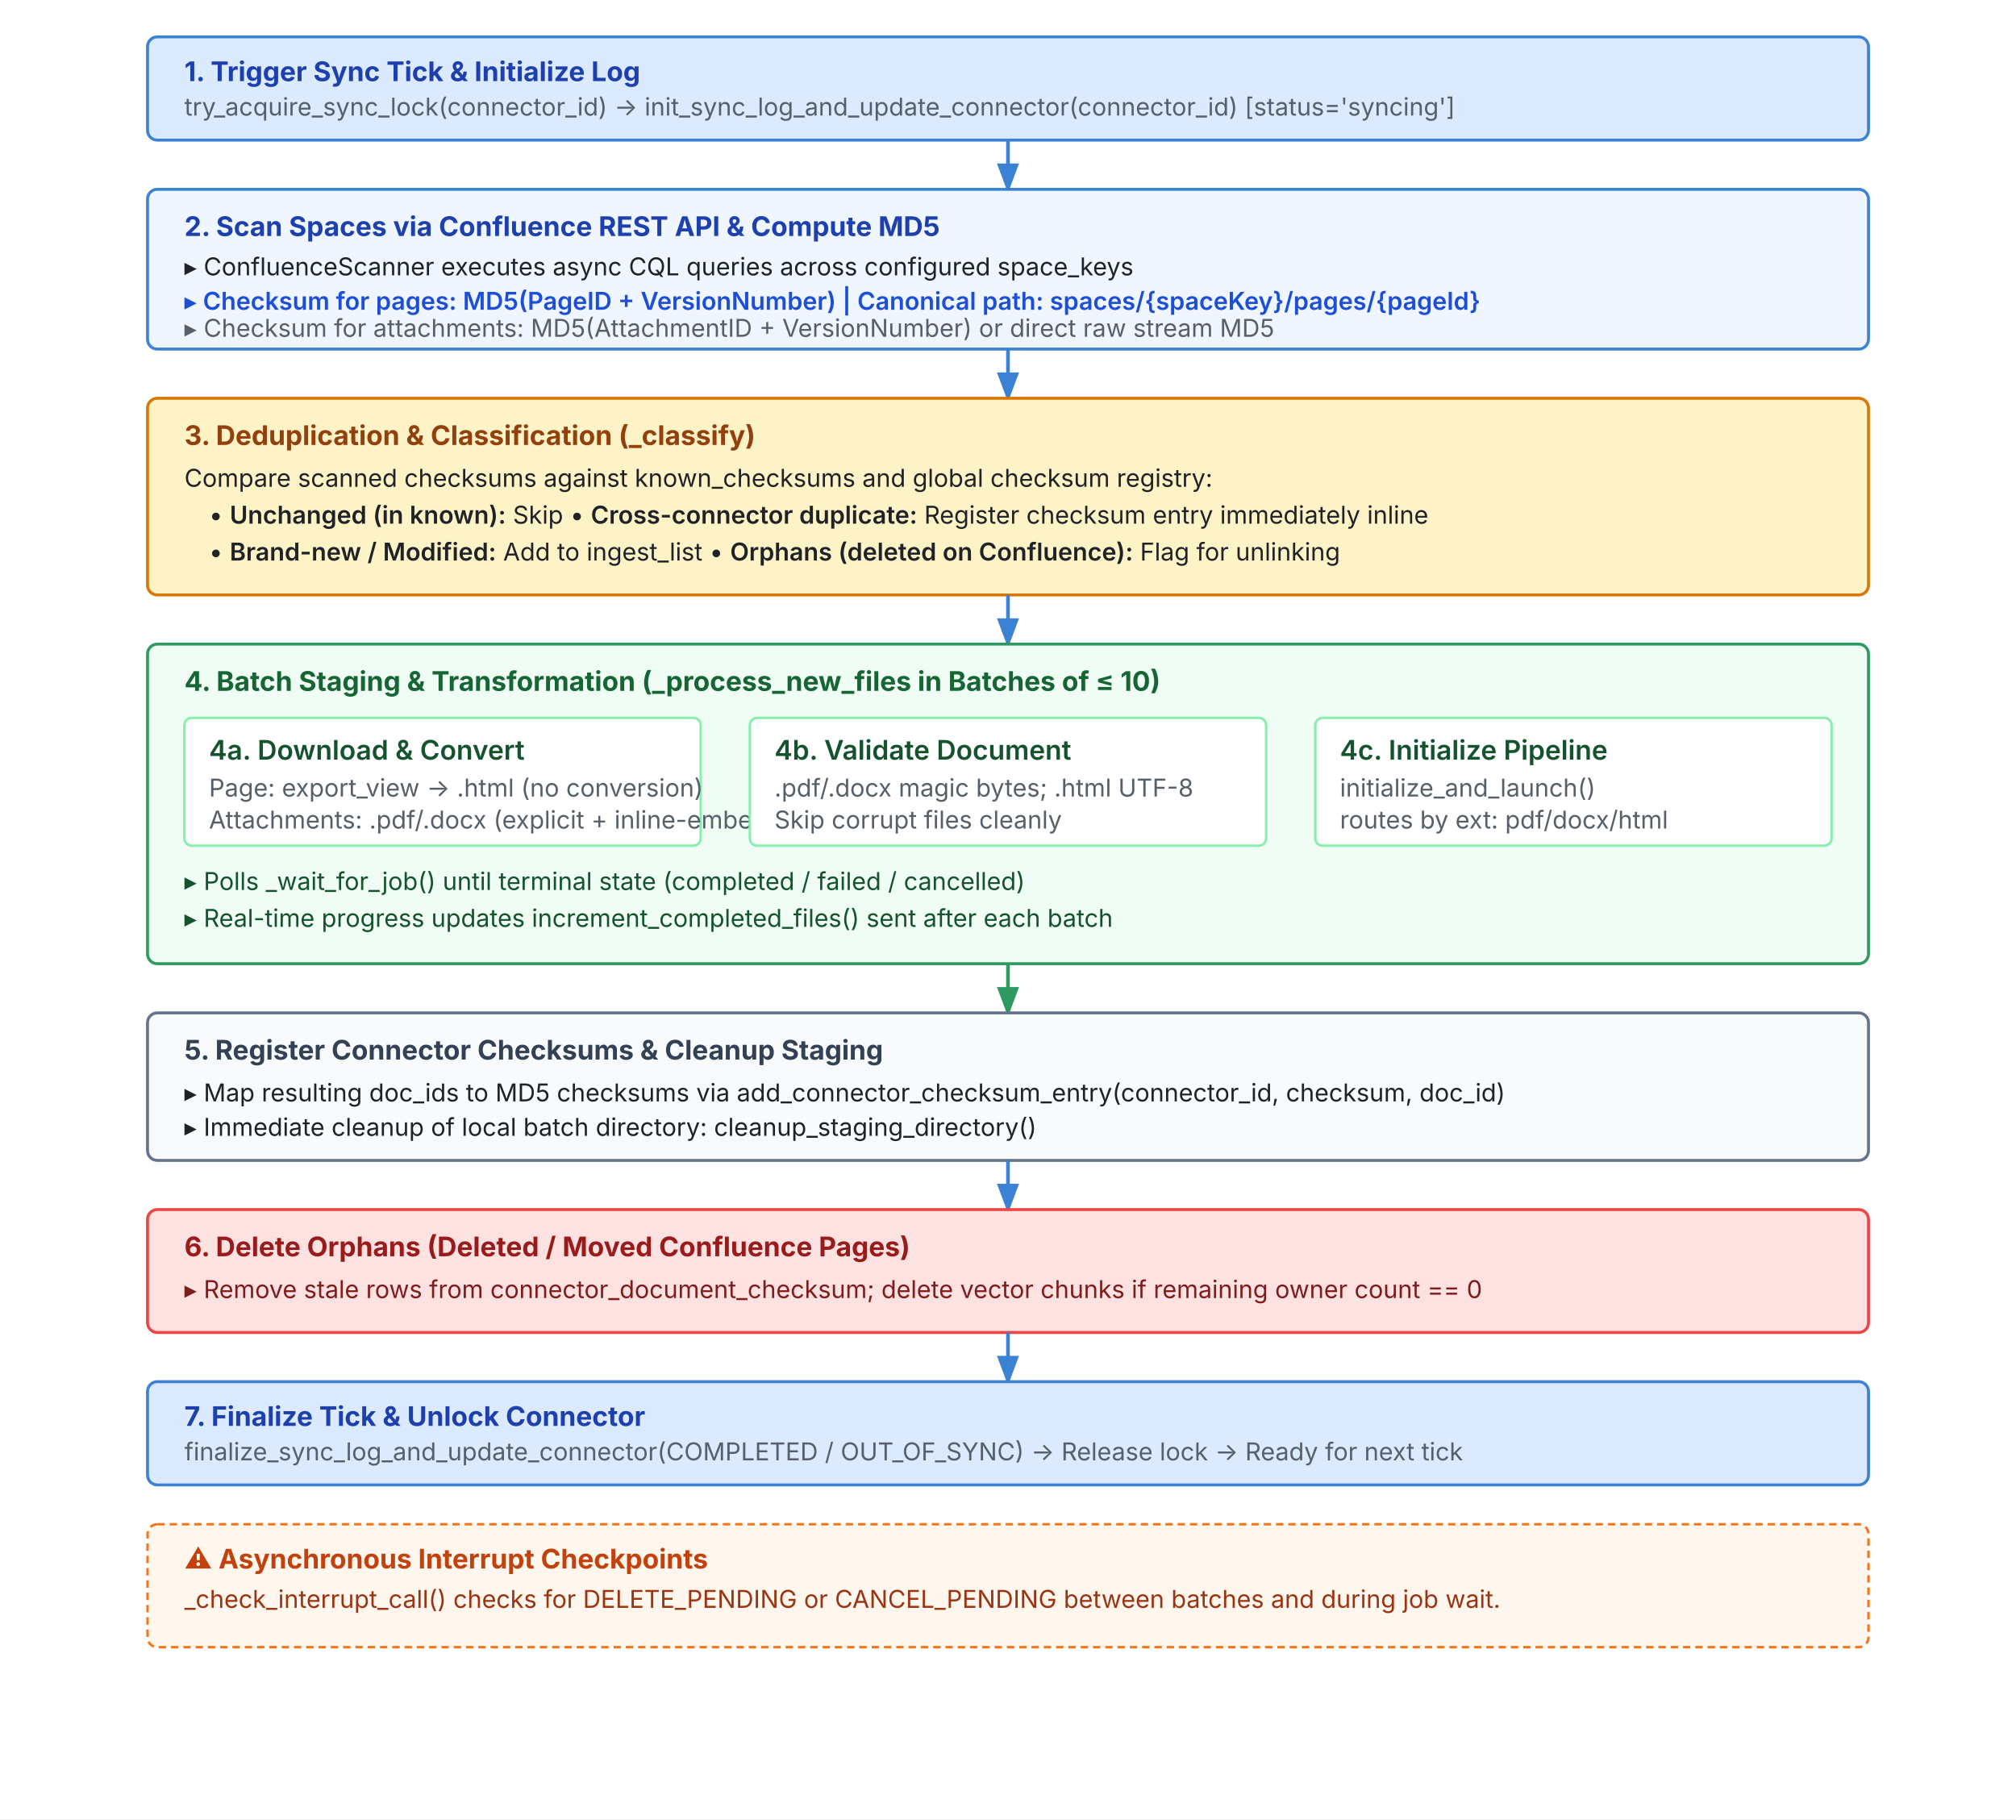
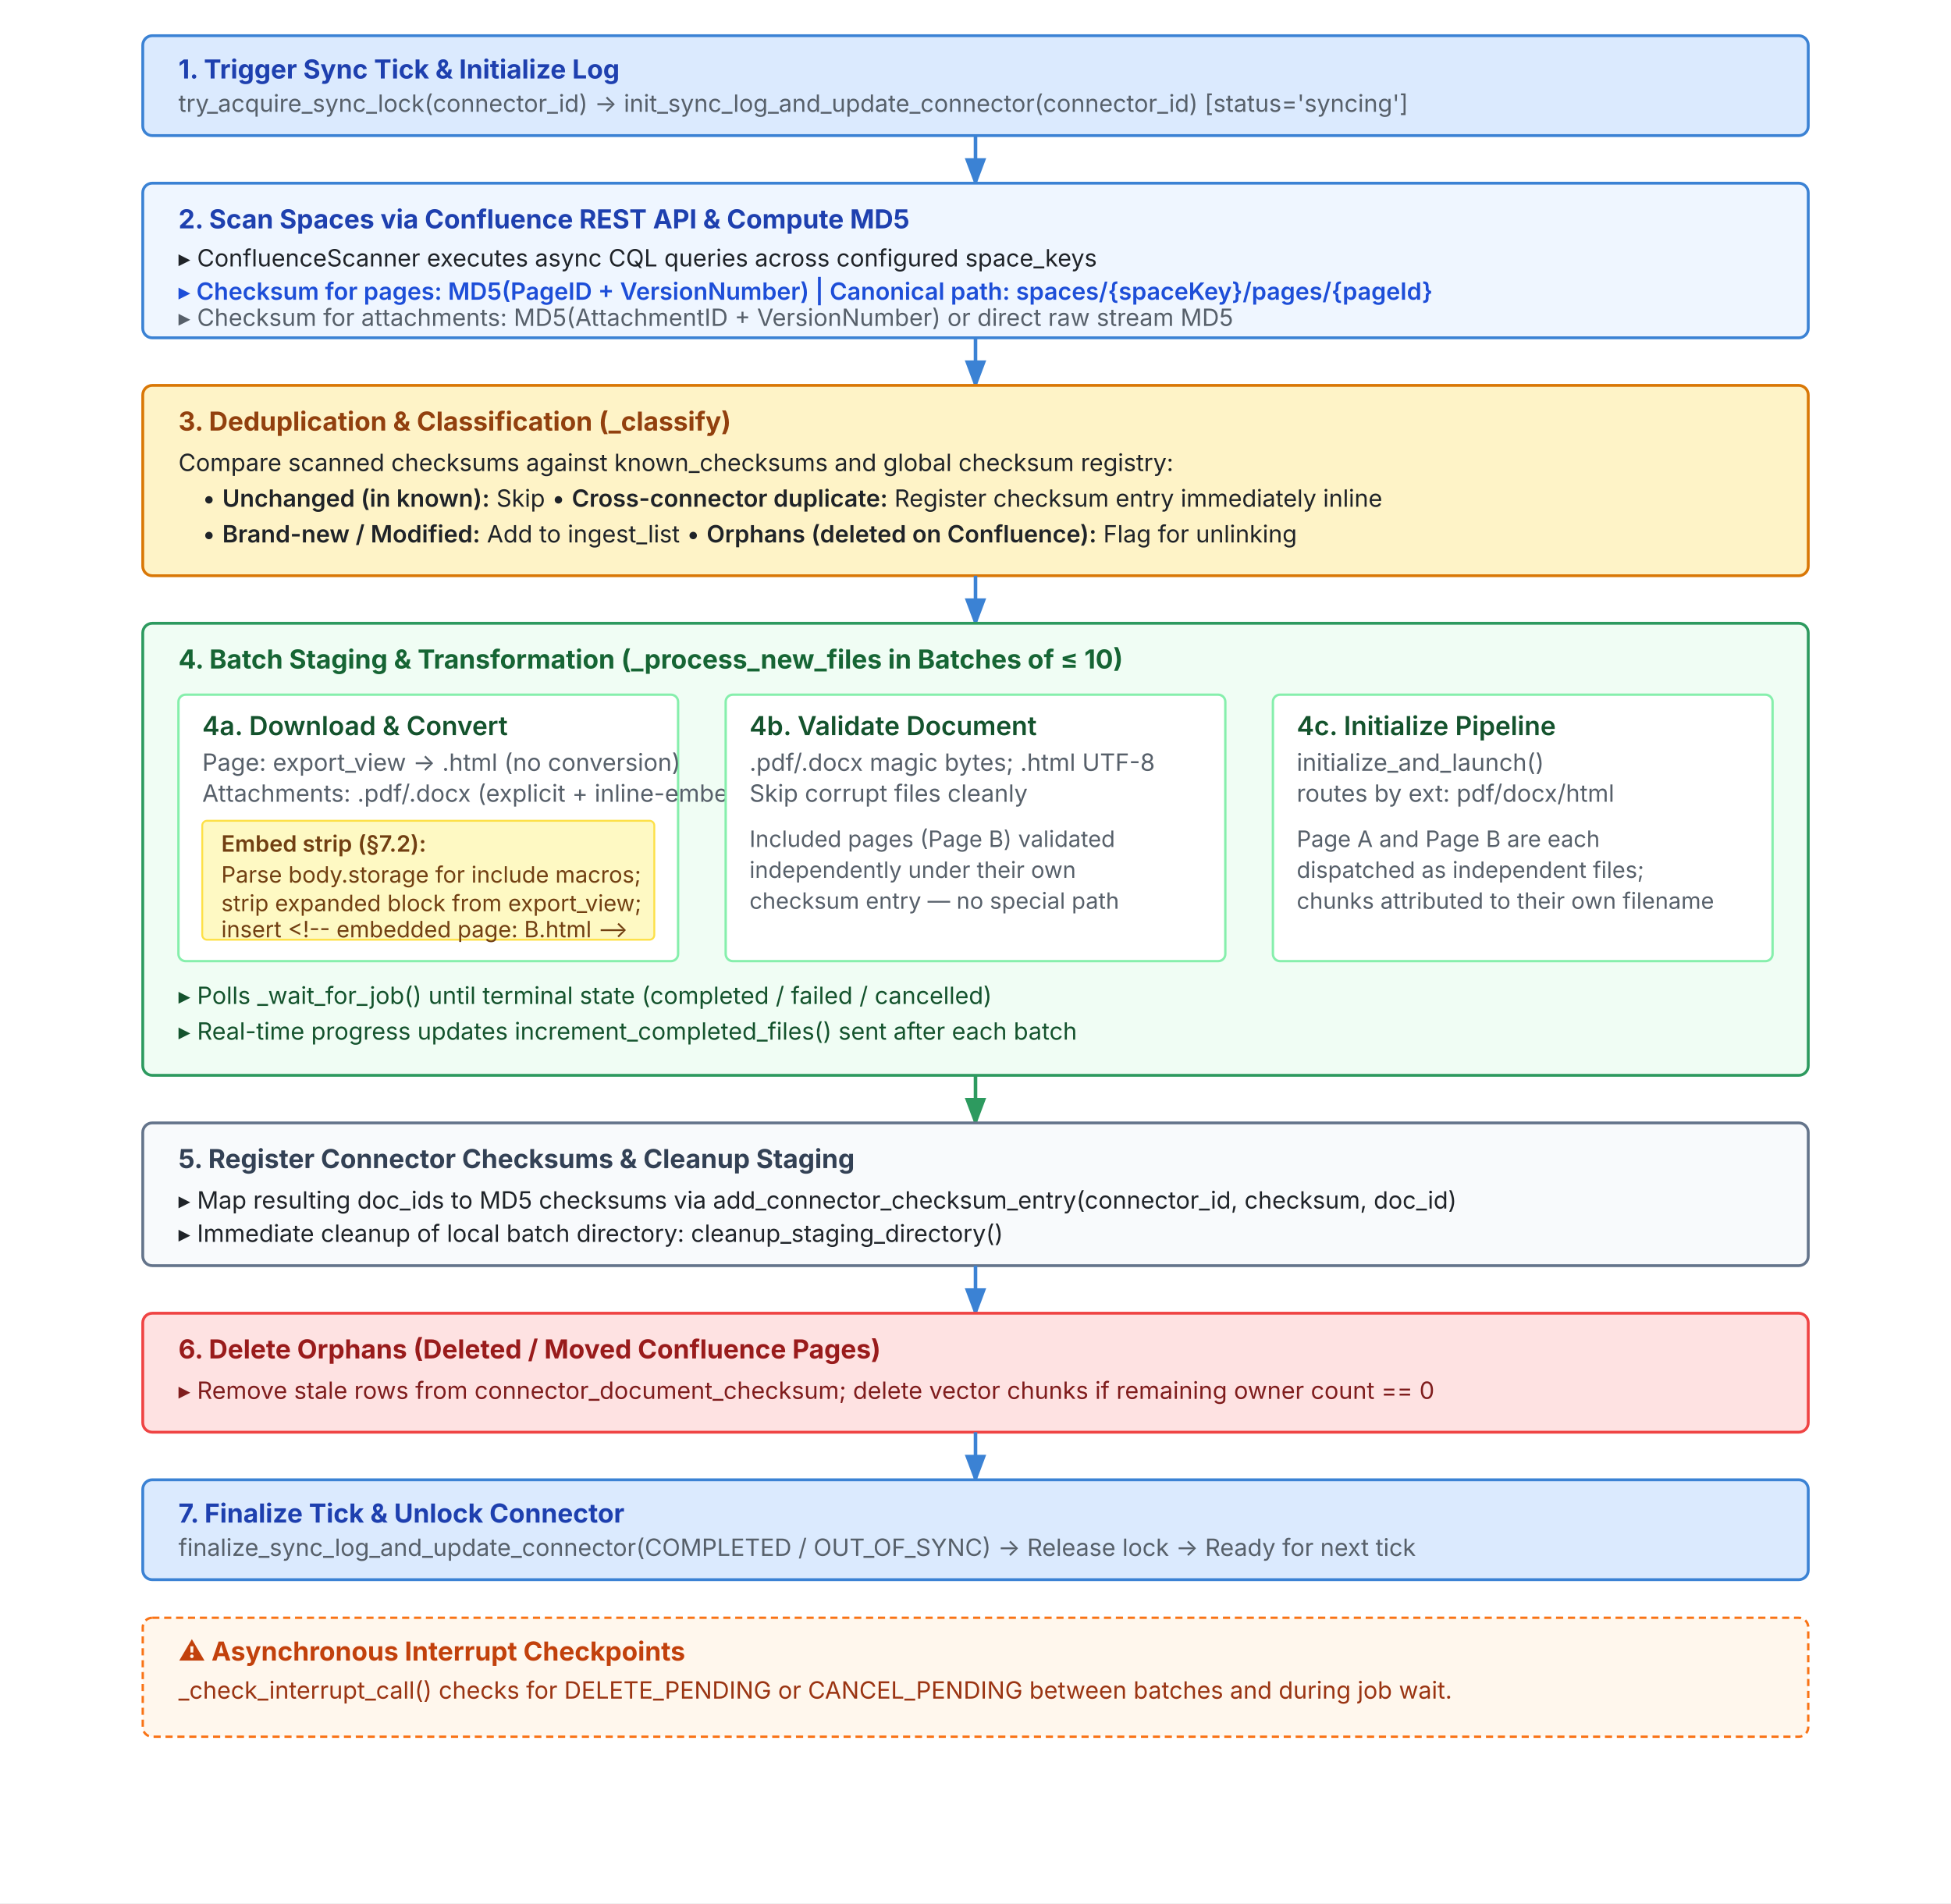
- <svg xmlns="http://www.w3.org/2000/svg" viewBox="0 0 820 740" width="820" height="740" font-family="-apple-system, Segoe UI, system-ui, sans-serif" font-size="11">
+ <svg xmlns="http://www.w3.org/2000/svg" viewBox="0 0 820 800" width="820" height="800" font-family="-apple-system, Segoe UI, system-ui, sans-serif" font-size="11">
  <defs>
    <marker id="sf-arr" markerWidth="8" markerHeight="8" refX="7" refY="3" orient="auto">
      <path d="M0,0 L0,6 L8,3 z" fill="#3b82d4" />
    </marker>
    <marker id="sf-arrg" markerWidth="8" markerHeight="8" refX="7" refY="3" orient="auto">
      <path d="M0,0 L0,6 L8,3 z" fill="#2d9a5f" />
    </marker>
    <marker id="sf-arry" markerWidth="8" markerHeight="8" refX="7" refY="3" orient="auto">
      <path d="M0,0 L0,6 L8,3 z" fill="#d97706" />
    </marker>
    <marker id="sf-arrr" markerWidth="8" markerHeight="8" refX="7" refY="3" orient="auto">
      <path d="M0,0 L0,6 L8,3 z" fill="#dc2626" />
    </marker>
  </defs>
-   <rect width="820" height="740" fill="#ffffff" />
+   <rect width="820" height="800" fill="#ffffff" />
  <rect x="60" y="15" width="700" height="42" rx="4" fill="#dbeafe" stroke="#3b82d4" stroke-width="1.2" />
  <text x="75" y="33" font-weight="700" fill="#1e40af">1. Trigger Sync Tick &amp; Initialize Log</text>
  <text x="75" y="47" font-size="10" fill="#57606a">try_acquire_sync_lock(connector_id) → init_sync_log_and_update_connector(connector_id) [status='syncing']</text>
  <line x1="410" y1="57" x2="410" y2="77" stroke="#3b82d4" stroke-width="1.5" marker-end="url(#sf-arr)" />
  <rect x="60" y="77" width="700" height="65" rx="4" fill="#eff6ff" stroke="#3b82d4" stroke-width="1.2" />
  <text x="75" y="96" font-weight="700" fill="#1e40af">2. Scan Spaces via Confluence REST API &amp; Compute MD5</text>
  <text x="75" y="112" font-size="10" fill="#1f2328">▸ ConfluenceScanner executes async CQL queries across configured space_keys</text>
  <text x="75" y="126" font-size="10" fill="#1d4ed8" font-weight="600">▸ Checksum for pages: MD5(PageID + VersionNumber) | Canonical path: spaces/{spaceKey}/pages/{pageId}</text>
  <text x="75" y="137" font-size="10" fill="#57606a">▸ Checksum for attachments: MD5(AttachmentID + VersionNumber) or direct raw stream MD5</text>
  <line x1="410" y1="142" x2="410" y2="162" stroke="#3b82d4" stroke-width="1.5" marker-end="url(#sf-arr)" />
  <rect x="60" y="162" width="700" height="80" rx="4" fill="#fef3c7" stroke="#d97706" stroke-width="1.2" />
  <text x="75" y="181" font-weight="700" fill="#92400e">3. Deduplication &amp; Classification (_classify)</text>
  <text x="75" y="198" font-size="10" fill="#1f2328">Compare scanned checksums against known_checksums and global checksum registry:</text>
  <text x="85" y="213" font-size="10" fill="#1f2328">• <tspan font-weight="600">Unchanged (in known):</tspan> Skip • <tspan font-weight="600">Cross-connector duplicate:</tspan> Register checksum entry immediately inline</text>
  <text x="85" y="228" font-size="10" fill="#1f2328">• <tspan font-weight="600">Brand-new / Modified:</tspan> Add to ingest_list • <tspan font-weight="600">Orphans (deleted on Confluence):</tspan> Flag for unlinking</text>
  <line x1="410" y1="242" x2="410" y2="262" stroke="#3b82d4" stroke-width="1.5" marker-end="url(#sf-arr)" />
-   <rect x="60" y="262" width="700" height="130" rx="4" fill="#f0fdf4" stroke="#2d9a5f" stroke-width="1.2" />
+   <rect x="60" y="262" width="700" height="190" rx="4" fill="#f0fdf4" stroke="#2d9a5f" stroke-width="1.2" />
  <text x="75" y="281" font-weight="700" fill="#166534">4. Batch Staging &amp; Transformation (_process_new_files in Batches of ≤ 10)</text>
-   <rect x="75" y="292" width="210" height="52" rx="3" fill="#ffffff" stroke="#86efac" stroke-width="1" />
+   <rect x="75" y="292" width="210" height="112" rx="3" fill="#ffffff" stroke="#86efac" stroke-width="1" />
  <text x="85" y="309" font-weight="600" fill="#14532d">4a. Download &amp; Convert</text>
  <text x="85" y="324" font-size="10" fill="#57606a">Page: export_view → .html (no conversion)</text>
  <text x="85" y="337" font-size="10" fill="#57606a">Attachments: .pdf/.docx (explicit + inline-embedded)</text>
-   <rect x="305" y="292" width="210" height="52" rx="3" fill="#ffffff" stroke="#86efac" stroke-width="1" />
+   <rect x="85" y="345" width="190" height="50" rx="2" fill="#fef9c3" stroke="#fde047" stroke-width="0.8" />
+   <text x="93" y="358" font-size="9.5" font-weight="600" fill="#713f12">Embed strip (§7.2):</text>
+   <text x="93" y="371" font-size="9.5" fill="#713f12">Parse body.storage for include macros;</text>
+   <text x="93" y="383" font-size="9.5" fill="#713f12">strip expanded block from export_view;</text>
+   <text x="93" y="394" font-size="9.5" fill="#713f12">insert &lt;!-- embedded page: B.html --&gt;</text>
+   <rect x="305" y="292" width="210" height="112" rx="3" fill="#ffffff" stroke="#86efac" stroke-width="1" />
  <text x="315" y="309" font-weight="600" fill="#14532d">4b. Validate Document</text>
  <text x="315" y="324" font-size="10" fill="#57606a">.pdf/.docx magic bytes; .html UTF-8</text>
  <text x="315" y="337" font-size="10" fill="#57606a">Skip corrupt files cleanly</text>
-   <rect x="535" y="292" width="210" height="52" rx="3" fill="#ffffff" stroke="#86efac" stroke-width="1" />
+   <text x="315" y="356" font-size="9.5" fill="#57606a">Included pages (Page B) validated</text>
+   <text x="315" y="369" font-size="9.5" fill="#57606a">independently under their own</text>
+   <text x="315" y="382" font-size="9.5" fill="#57606a">checksum entry — no special path</text>
+   <rect x="535" y="292" width="210" height="112" rx="3" fill="#ffffff" stroke="#86efac" stroke-width="1" />
  <text x="545" y="309" font-weight="600" fill="#14532d">4c. Initialize Pipeline</text>
  <text x="545" y="324" font-size="10" fill="#57606a">initialize_and_launch()</text>
  <text x="545" y="337" font-size="10" fill="#57606a">routes by ext: pdf/docx/html</text>
-   <text x="75" y="362" font-size="10" fill="#14532d">▸ Polls _wait_for_job() until terminal state (completed / failed / cancelled)</text>
-   <text x="75" y="377" font-size="10" fill="#14532d">▸ Real-time progress updates increment_completed_files() sent after each batch</text>
-   <line x1="410" y1="392" x2="410" y2="412" stroke="#2d9a5f" stroke-width="1.5" marker-end="url(#sf-arrg)" />
-   <rect x="60" y="412" width="700" height="60" rx="4" fill="#f8fafc" stroke="#64748b" stroke-width="1.2" />
-   <text x="75" y="431" font-weight="700" fill="#334155">5. Register Connector Checksums &amp; Cleanup Staging</text>
-   <text x="75" y="448" font-size="10" fill="#1f2328">▸ Map resulting doc_ids to MD5 checksums via add_connector_checksum_entry(connector_id, checksum, doc_id)</text>
-   <text x="75" y="462" font-size="10" fill="#1f2328">▸ Immediate cleanup of local batch directory: cleanup_staging_directory()</text>
-   <line x1="410" y1="472" x2="410" y2="492" stroke="#3b82d4" stroke-width="1.5" marker-end="url(#sf-arr)" />
-   <rect x="60" y="492" width="700" height="50" rx="4" fill="#fee2e2" stroke="#ef4444" stroke-width="1.2" />
-   <text x="75" y="511" font-weight="700" fill="#991b1b">6. Delete Orphans (Deleted / Moved Confluence Pages)</text>
-   <text x="75" y="528" font-size="10" fill="#7f1d1d">▸ Remove stale rows from connector_document_checksum; delete vector chunks if remaining owner count == 0</text>
-   <line x1="410" y1="542" x2="410" y2="562" stroke="#3b82d4" stroke-width="1.5" marker-end="url(#sf-arr)" />
-   <rect x="60" y="562" width="700" height="42" rx="4" fill="#dbeafe" stroke="#3b82d4" stroke-width="1.2" />
-   <text x="75" y="580" font-weight="700" fill="#1e40af">7. Finalize Tick &amp; Unlock Connector</text>
-   <text x="75" y="594" font-size="10" fill="#57606a">finalize_sync_log_and_update_connector(COMPLETED / OUT_OF_SYNC) → Release lock → Ready for next tick</text>
-   <rect x="60" y="620" width="700" height="50" rx="4" fill="#fff7ed" stroke="#f97316" stroke-width="1" stroke-dasharray="3,2" />
-   <text x="75" y="638" font-weight="700" fill="#c2410c">⚠ Asynchronous Interrupt Checkpoints</text>
-   <text x="75" y="654" font-size="10" fill="#9a3412">_check_interrupt_call() checks for DELETE_PENDING or CANCEL_PENDING between batches and during job wait.</text>
+   <text x="545" y="356" font-size="9.5" fill="#57606a">Page A and Page B are each</text>
+   <text x="545" y="369" font-size="9.5" fill="#57606a">dispatched as independent files;</text>
+   <text x="545" y="382" font-size="9.5" fill="#57606a">chunks attributed to their own filename</text>
+   <text x="75" y="422" font-size="10" fill="#14532d">▸ Polls _wait_for_job() until terminal state (completed / failed / cancelled)</text>
+   <text x="75" y="437" font-size="10" fill="#14532d">▸ Real-time progress updates increment_completed_files() sent after each batch</text>
+   <line x1="410" y1="452" x2="410" y2="472" stroke="#2d9a5f" stroke-width="1.5" marker-end="url(#sf-arrg)" />
+   <rect x="60" y="472" width="700" height="60" rx="4" fill="#f8fafc" stroke="#64748b" stroke-width="1.2" />
+   <text x="75" y="491" font-weight="700" fill="#334155">5. Register Connector Checksums &amp; Cleanup Staging</text>
+   <text x="75" y="508" font-size="10" fill="#1f2328">▸ Map resulting doc_ids to MD5 checksums via add_connector_checksum_entry(connector_id, checksum, doc_id)</text>
+   <text x="75" y="522" font-size="10" fill="#1f2328">▸ Immediate cleanup of local batch directory: cleanup_staging_directory()</text>
+   <line x1="410" y1="532" x2="410" y2="552" stroke="#3b82d4" stroke-width="1.5" marker-end="url(#sf-arr)" />
+   <rect x="60" y="552" width="700" height="50" rx="4" fill="#fee2e2" stroke="#ef4444" stroke-width="1.2" />
+   <text x="75" y="571" font-weight="700" fill="#991b1b">6. Delete Orphans (Deleted / Moved Confluence Pages)</text>
+   <text x="75" y="588" font-size="10" fill="#7f1d1d">▸ Remove stale rows from connector_document_checksum; delete vector chunks if remaining owner count == 0</text>
+   <line x1="410" y1="602" x2="410" y2="622" stroke="#3b82d4" stroke-width="1.5" marker-end="url(#sf-arr)" />
+   <rect x="60" y="622" width="700" height="42" rx="4" fill="#dbeafe" stroke="#3b82d4" stroke-width="1.2" />
+   <text x="75" y="640" font-weight="700" fill="#1e40af">7. Finalize Tick &amp; Unlock Connector</text>
+   <text x="75" y="654" font-size="10" fill="#57606a">finalize_sync_log_and_update_connector(COMPLETED / OUT_OF_SYNC) → Release lock → Ready for next tick</text>
+   <rect x="60" y="680" width="700" height="50" rx="4" fill="#fff7ed" stroke="#f97316" stroke-width="1" stroke-dasharray="3,2" />
+   <text x="75" y="698" font-weight="700" fill="#c2410c">⚠ Asynchronous Interrupt Checkpoints</text>
+   <text x="75" y="714" font-size="10" fill="#9a3412">_check_interrupt_call() checks for DELETE_PENDING or CANCEL_PENDING between batches and during job wait.</text>
</svg>
